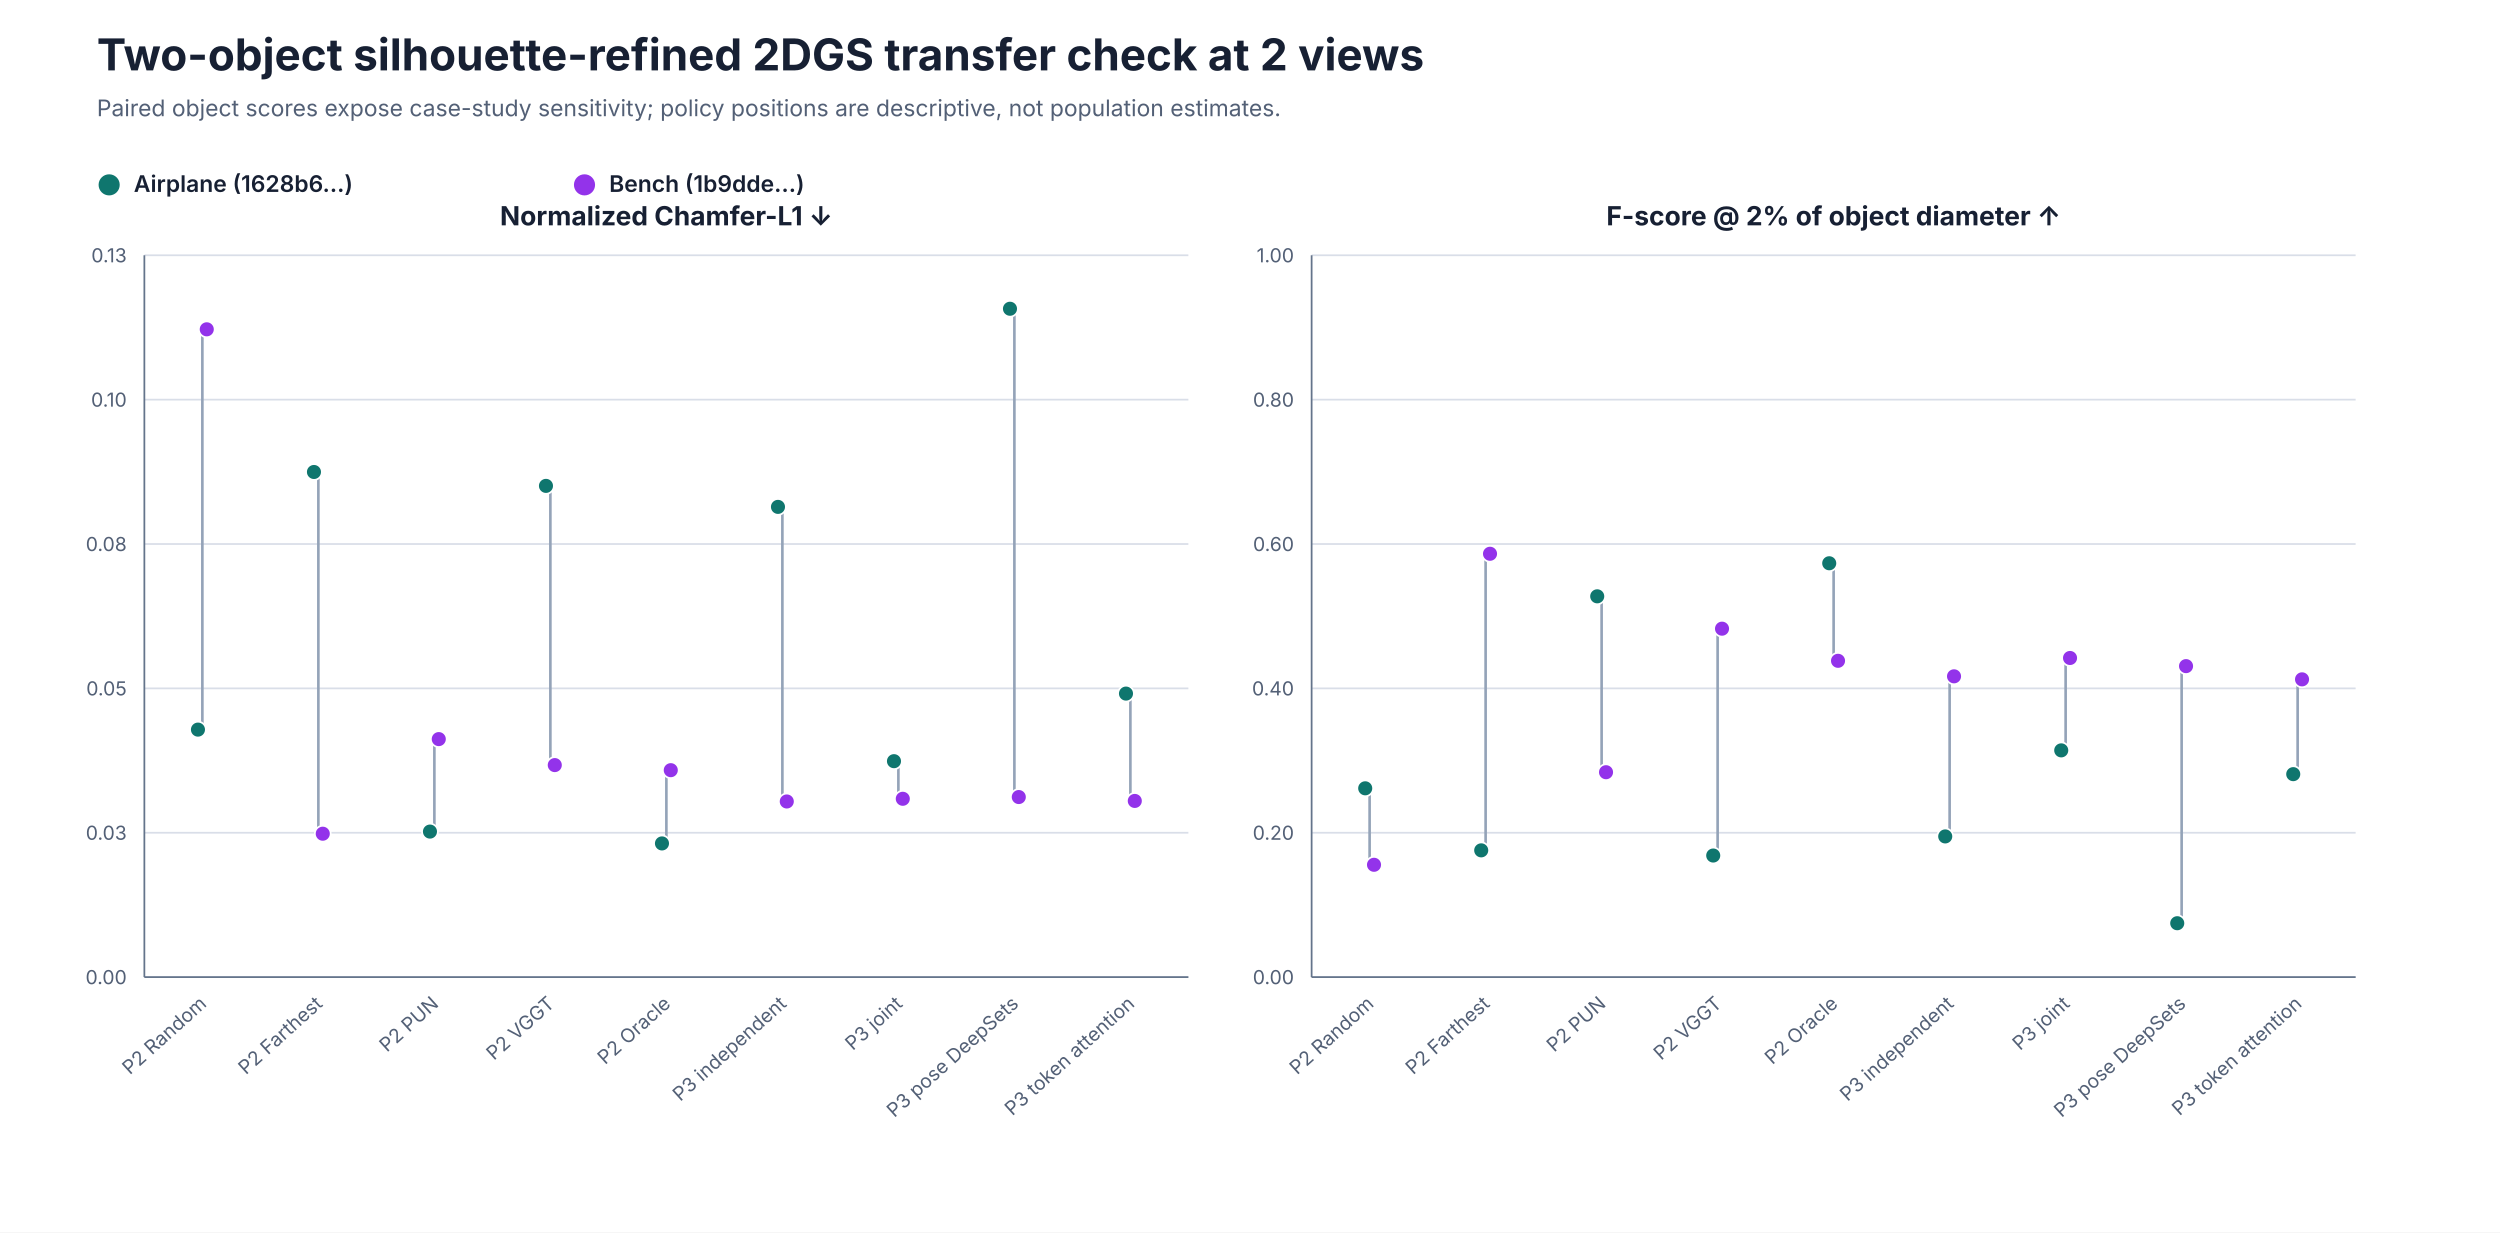
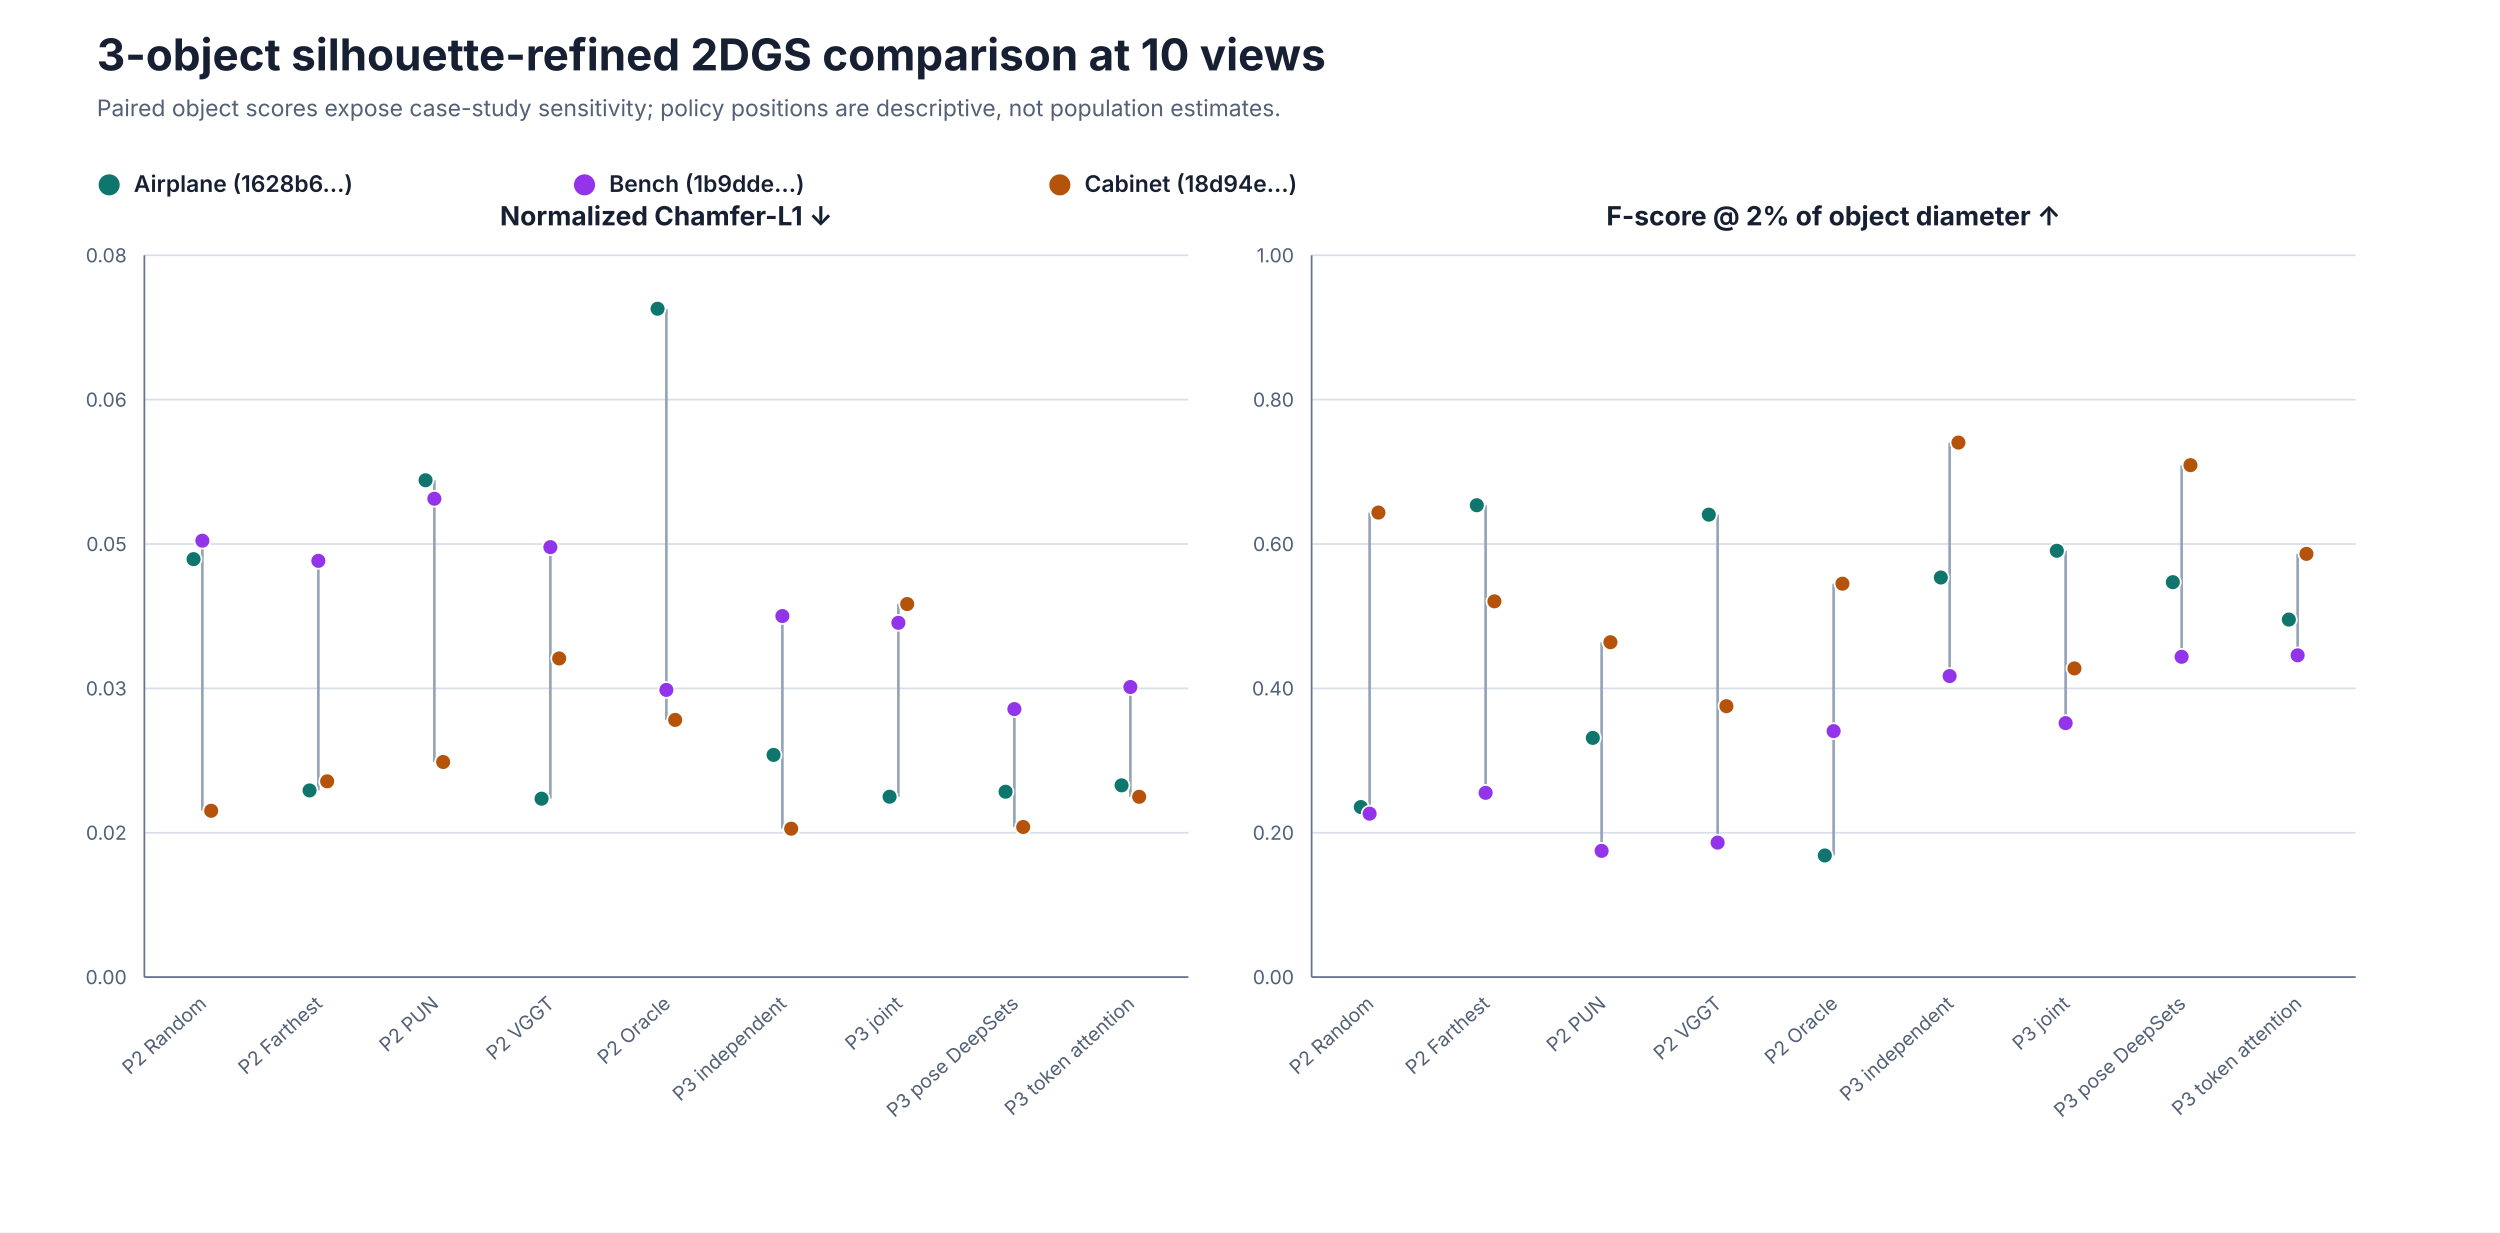
<svg xmlns="http://www.w3.org/2000/svg" width="1420" height="700" viewBox="0 0 1420 700">
  <style>
text{font-family:Inter,Arial,sans-serif;fill:#172033}
.title{font-size:25px;font-weight:700}.subtitle{font-size:13px;fill:#536076}
.axis{font-size:11px;fill:#536076}.legend{font-size:13px;font-weight:600}
.panel{font-size:15px;font-weight:700}.grid{stroke:#d9dee8;stroke-width:1}
</style>
  <rect width="100%" height="100%" fill="#ffffff" />
-   <text x="55" y="40" class="title">Two-object silhouette-refined 2DGS transfer check at 2 views</text>
+   <text x="55" y="40" class="title">3-object silhouette-refined 2DGS comparison at 10 views</text>
  <text x="55" y="66" class="subtitle">Paired object scores expose case-study sensitivity; policy positions are descriptive, not population estimates.</text>
  <circle cx="62" cy="105" r="6" fill="#0f766e" />
  <text x="76" y="109" class="legend">Airplane (1628b6…)</text>
  <circle cx="332" cy="105" r="6" fill="#9333ea" />
  <text x="346" y="109" class="legend">Bench (1b9dde…)</text>
+   <circle cx="602" cy="105" r="6" fill="#b45309" />
+   <text x="616" y="109" class="legend">Cabinet (18d94e…)</text>
  <text x="378.50" y="128.0" class="panel" text-anchor="middle">Normalized Chamfer-L1 ↓</text>
  <line x1="82.00" y1="555.00" x2="675.00" y2="555.00" class="grid" />
  <text x="72.00" y="559.00" class="axis" text-anchor="end">0.00</text>
  <line x1="82.00" y1="473.00" x2="675.00" y2="473.00" class="grid" />
-   <text x="72.00" y="477.00" class="axis" text-anchor="end">0.03</text>
+   <text x="72.00" y="477.00" class="axis" text-anchor="end">0.02</text>
  <line x1="82.00" y1="391.00" x2="675.00" y2="391.00" class="grid" />
-   <text x="72.00" y="395.00" class="axis" text-anchor="end">0.05</text>
+   <text x="72.00" y="395.00" class="axis" text-anchor="end">0.03</text>
  <line x1="82.00" y1="309.00" x2="675.00" y2="309.00" class="grid" />
-   <text x="72.00" y="313.00" class="axis" text-anchor="end">0.08</text>
+   <text x="72.00" y="313.00" class="axis" text-anchor="end">0.05</text>
  <line x1="82.00" y1="227.00" x2="675.00" y2="227.00" class="grid" />
-   <text x="72.00" y="231.00" class="axis" text-anchor="end">0.10</text>
+   <text x="72.00" y="231.00" class="axis" text-anchor="end">0.06</text>
  <line x1="82.00" y1="145.00" x2="675.00" y2="145.00" class="grid" />
-   <text x="72.00" y="149.00" class="axis" text-anchor="end">0.13</text>
-   <line x1="114.94" y1="187.05" x2="114.94" y2="414.42" stroke="#94a3b8" stroke-width="1.5" />
-   <circle cx="112.44" cy="414.42" r="4.5" fill="#0f766e" stroke="#ffffff" stroke-width="1" />
-   <circle cx="117.44" cy="187.05" r="4.5" fill="#9333ea" stroke="#ffffff" stroke-width="1" />
+   <text x="72.00" y="149.00" class="axis" text-anchor="end">0.08</text>
+   <line x1="114.94" y1="307.12" x2="114.94" y2="460.52" stroke="#94a3b8" stroke-width="1.5" />
+   <circle cx="109.94" cy="317.59" r="4.5" fill="#0f766e" stroke="#ffffff" stroke-width="1" />
+   <circle cx="114.94" cy="307.12" r="4.5" fill="#9333ea" stroke="#ffffff" stroke-width="1" />
+   <circle cx="119.94" cy="460.52" r="4.5" fill="#b45309" stroke="#ffffff" stroke-width="1" />
  <text x="117.94" y="571.00" class="axis" text-anchor="end" transform="rotate(-42 117.94 571.00)">P2 Random</text>
-   <line x1="180.83" y1="268.09" x2="180.83" y2="473.55" stroke="#94a3b8" stroke-width="1.5" />
-   <circle cx="178.33" cy="268.09" r="4.5" fill="#0f766e" stroke="#ffffff" stroke-width="1" />
-   <circle cx="183.33" cy="473.55" r="4.5" fill="#9333ea" stroke="#ffffff" stroke-width="1" />
+   <line x1="180.83" y1="318.56" x2="180.83" y2="448.98" stroke="#94a3b8" stroke-width="1.5" />
+   <circle cx="175.83" cy="448.98" r="4.5" fill="#0f766e" stroke="#ffffff" stroke-width="1" />
+   <circle cx="180.83" cy="318.56" r="4.5" fill="#9333ea" stroke="#ffffff" stroke-width="1" />
+   <circle cx="185.83" cy="443.80" r="4.5" fill="#b45309" stroke="#ffffff" stroke-width="1" />
  <text x="183.83" y="571.00" class="axis" text-anchor="end" transform="rotate(-42 183.83 571.00)">P2 Farthest</text>
-   <line x1="246.72" y1="419.81" x2="246.72" y2="472.34" stroke="#94a3b8" stroke-width="1.5" />
-   <circle cx="244.22" cy="472.34" r="4.5" fill="#0f766e" stroke="#ffffff" stroke-width="1" />
-   <circle cx="249.22" cy="419.81" r="4.5" fill="#9333ea" stroke="#ffffff" stroke-width="1" />
+   <line x1="246.72" y1="272.78" x2="246.72" y2="432.81" stroke="#94a3b8" stroke-width="1.5" />
+   <circle cx="241.72" cy="272.78" r="4.5" fill="#0f766e" stroke="#ffffff" stroke-width="1" />
+   <circle cx="246.72" cy="283.28" r="4.5" fill="#9333ea" stroke="#ffffff" stroke-width="1" />
+   <circle cx="251.72" cy="432.81" r="4.5" fill="#b45309" stroke="#ffffff" stroke-width="1" />
  <text x="249.72" y="571.00" class="axis" text-anchor="end" transform="rotate(-42 249.72 571.00)">P2 PUN</text>
-   <line x1="312.61" y1="275.98" x2="312.61" y2="434.57" stroke="#94a3b8" stroke-width="1.5" />
-   <circle cx="310.11" cy="275.98" r="4.5" fill="#0f766e" stroke="#ffffff" stroke-width="1" />
-   <circle cx="315.11" cy="434.57" r="4.5" fill="#9333ea" stroke="#ffffff" stroke-width="1" />
+   <line x1="312.61" y1="310.78" x2="312.61" y2="453.66" stroke="#94a3b8" stroke-width="1.5" />
+   <circle cx="307.61" cy="453.66" r="4.5" fill="#0f766e" stroke="#ffffff" stroke-width="1" />
+   <circle cx="312.61" cy="310.78" r="4.5" fill="#9333ea" stroke="#ffffff" stroke-width="1" />
+   <circle cx="317.61" cy="374.00" r="4.5" fill="#b45309" stroke="#ffffff" stroke-width="1" />
  <text x="315.61" y="571.00" class="axis" text-anchor="end" transform="rotate(-42 315.61 571.00)">P2 VGGT</text>
-   <line x1="378.50" y1="437.46" x2="378.50" y2="479.07" stroke="#94a3b8" stroke-width="1.5" />
-   <circle cx="376.00" cy="479.07" r="4.5" fill="#0f766e" stroke="#ffffff" stroke-width="1" />
-   <circle cx="381.00" cy="437.46" r="4.5" fill="#9333ea" stroke="#ffffff" stroke-width="1" />
+   <line x1="378.50" y1="175.37" x2="378.50" y2="408.91" stroke="#94a3b8" stroke-width="1.5" />
+   <circle cx="373.50" cy="175.37" r="4.5" fill="#0f766e" stroke="#ffffff" stroke-width="1" />
+   <circle cx="378.50" cy="391.87" r="4.5" fill="#9333ea" stroke="#ffffff" stroke-width="1" />
+   <circle cx="383.50" cy="408.91" r="4.5" fill="#b45309" stroke="#ffffff" stroke-width="1" />
  <text x="381.50" y="571.00" class="axis" text-anchor="end" transform="rotate(-42 381.50 571.00)">P2 Oracle</text>
-   <line x1="444.39" y1="287.91" x2="444.39" y2="455.24" stroke="#94a3b8" stroke-width="1.5" />
-   <circle cx="441.89" cy="287.91" r="4.5" fill="#0f766e" stroke="#ffffff" stroke-width="1" />
-   <circle cx="446.89" cy="455.24" r="4.5" fill="#9333ea" stroke="#ffffff" stroke-width="1" />
+   <line x1="444.39" y1="349.91" x2="444.39" y2="470.70" stroke="#94a3b8" stroke-width="1.5" />
+   <circle cx="439.39" cy="428.79" r="4.5" fill="#0f766e" stroke="#ffffff" stroke-width="1" />
+   <circle cx="444.39" cy="349.91" r="4.5" fill="#9333ea" stroke="#ffffff" stroke-width="1" />
+   <circle cx="449.39" cy="470.70" r="4.5" fill="#b45309" stroke="#ffffff" stroke-width="1" />
  <text x="447.39" y="571.00" class="axis" text-anchor="end" transform="rotate(-42 447.39 571.00)">P3 independent</text>
-   <line x1="510.28" y1="432.35" x2="510.28" y2="453.71" stroke="#94a3b8" stroke-width="1.5" />
-   <circle cx="507.78" cy="432.35" r="4.5" fill="#0f766e" stroke="#ffffff" stroke-width="1" />
-   <circle cx="512.78" cy="453.71" r="4.5" fill="#9333ea" stroke="#ffffff" stroke-width="1" />
+   <line x1="510.28" y1="343.09" x2="510.28" y2="452.54" stroke="#94a3b8" stroke-width="1.5" />
+   <circle cx="505.28" cy="452.54" r="4.5" fill="#0f766e" stroke="#ffffff" stroke-width="1" />
+   <circle cx="510.28" cy="353.76" r="4.5" fill="#9333ea" stroke="#ffffff" stroke-width="1" />
+   <circle cx="515.28" cy="343.09" r="4.5" fill="#b45309" stroke="#ffffff" stroke-width="1" />
  <text x="513.28" y="571.00" class="axis" text-anchor="end" transform="rotate(-42 513.28 571.00)">P3 joint</text>
-   <line x1="576.17" y1="175.37" x2="576.17" y2="452.72" stroke="#94a3b8" stroke-width="1.5" />
-   <circle cx="573.67" cy="175.37" r="4.5" fill="#0f766e" stroke="#ffffff" stroke-width="1" />
-   <circle cx="578.67" cy="452.72" r="4.5" fill="#9333ea" stroke="#ffffff" stroke-width="1" />
+   <line x1="576.17" y1="402.76" x2="576.17" y2="469.73" stroke="#94a3b8" stroke-width="1.5" />
+   <circle cx="571.17" cy="449.70" r="4.5" fill="#0f766e" stroke="#ffffff" stroke-width="1" />
+   <circle cx="576.17" cy="402.76" r="4.5" fill="#9333ea" stroke="#ffffff" stroke-width="1" />
+   <circle cx="581.17" cy="469.73" r="4.5" fill="#b45309" stroke="#ffffff" stroke-width="1" />
  <text x="579.17" y="571.00" class="axis" text-anchor="end" transform="rotate(-42 579.17 571.00)">P3 pose DeepSets</text>
-   <line x1="642.06" y1="393.96" x2="642.06" y2="454.93" stroke="#94a3b8" stroke-width="1.5" />
-   <circle cx="639.56" cy="393.96" r="4.5" fill="#0f766e" stroke="#ffffff" stroke-width="1" />
-   <circle cx="644.56" cy="454.93" r="4.5" fill="#9333ea" stroke="#ffffff" stroke-width="1" />
+   <line x1="642.06" y1="390.23" x2="642.06" y2="452.58" stroke="#94a3b8" stroke-width="1.5" />
+   <circle cx="637.06" cy="446.07" r="4.5" fill="#0f766e" stroke="#ffffff" stroke-width="1" />
+   <circle cx="642.06" cy="390.23" r="4.5" fill="#9333ea" stroke="#ffffff" stroke-width="1" />
+   <circle cx="647.06" cy="452.58" r="4.5" fill="#b45309" stroke="#ffffff" stroke-width="1" />
  <text x="645.06" y="571.00" class="axis" text-anchor="end" transform="rotate(-42 645.06 571.00)">P3 token attention</text>
  <line x1="82.00" y1="145.0" x2="82.00" y2="555.00" stroke="#64748b" />
  <line x1="82.00" y1="555.00" x2="675.00" y2="555.00" stroke="#64748b" />
  <text x="1041.50" y="128.0" class="panel" text-anchor="middle">F-score @ 2% of object diameter ↑</text>
  <line x1="745.00" y1="555.00" x2="1338.00" y2="555.00" class="grid" />
  <text x="735.00" y="559.00" class="axis" text-anchor="end">0.00</text>
  <line x1="745.00" y1="473.00" x2="1338.00" y2="473.00" class="grid" />
  <text x="735.00" y="477.00" class="axis" text-anchor="end">0.20</text>
  <line x1="745.00" y1="391.00" x2="1338.00" y2="391.00" class="grid" />
  <text x="735.00" y="395.00" class="axis" text-anchor="end">0.40</text>
  <line x1="745.00" y1="309.00" x2="1338.00" y2="309.00" class="grid" />
  <text x="735.00" y="313.00" class="axis" text-anchor="end">0.60</text>
  <line x1="745.00" y1="227.00" x2="1338.00" y2="227.00" class="grid" />
  <text x="735.00" y="231.00" class="axis" text-anchor="end">0.80</text>
  <line x1="745.00" y1="145.00" x2="1338.00" y2="145.00" class="grid" />
  <text x="735.00" y="149.00" class="axis" text-anchor="end">1.00</text>
-   <line x1="777.94" y1="447.76" x2="777.94" y2="491.20" stroke="#94a3b8" stroke-width="1.5" />
-   <circle cx="775.44" cy="447.76" r="4.5" fill="#0f766e" stroke="#ffffff" stroke-width="1" />
-   <circle cx="780.44" cy="491.20" r="4.5" fill="#9333ea" stroke="#ffffff" stroke-width="1" />
+   <line x1="777.94" y1="291.14" x2="777.94" y2="462.17" stroke="#94a3b8" stroke-width="1.5" />
+   <circle cx="772.94" cy="458.40" r="4.5" fill="#0f766e" stroke="#ffffff" stroke-width="1" />
+   <circle cx="777.94" cy="462.17" r="4.5" fill="#9333ea" stroke="#ffffff" stroke-width="1" />
+   <circle cx="782.94" cy="291.14" r="4.5" fill="#b45309" stroke="#ffffff" stroke-width="1" />
  <text x="780.94" y="571.00" class="axis" text-anchor="end" transform="rotate(-42 780.94 571.00)">P2 Random</text>
-   <line x1="843.83" y1="314.54" x2="843.83" y2="483.00" stroke="#94a3b8" stroke-width="1.5" />
-   <circle cx="841.33" cy="483.00" r="4.5" fill="#0f766e" stroke="#ffffff" stroke-width="1" />
-   <circle cx="846.33" cy="314.54" r="4.5" fill="#9333ea" stroke="#ffffff" stroke-width="1" />
+   <line x1="843.83" y1="286.97" x2="843.83" y2="450.33" stroke="#94a3b8" stroke-width="1.5" />
+   <circle cx="838.83" cy="286.97" r="4.5" fill="#0f766e" stroke="#ffffff" stroke-width="1" />
+   <circle cx="843.83" cy="450.33" r="4.5" fill="#9333ea" stroke="#ffffff" stroke-width="1" />
+   <circle cx="848.83" cy="341.56" r="4.5" fill="#b45309" stroke="#ffffff" stroke-width="1" />
  <text x="846.83" y="571.00" class="axis" text-anchor="end" transform="rotate(-42 846.83 571.00)">P2 Farthest</text>
-   <line x1="909.72" y1="338.71" x2="909.72" y2="438.62" stroke="#94a3b8" stroke-width="1.5" />
-   <circle cx="907.22" cy="338.71" r="4.5" fill="#0f766e" stroke="#ffffff" stroke-width="1" />
-   <circle cx="912.22" cy="438.62" r="4.5" fill="#9333ea" stroke="#ffffff" stroke-width="1" />
+   <line x1="909.72" y1="364.78" x2="909.72" y2="483.29" stroke="#94a3b8" stroke-width="1.5" />
+   <circle cx="904.72" cy="419.12" r="4.5" fill="#0f766e" stroke="#ffffff" stroke-width="1" />
+   <circle cx="909.72" cy="483.29" r="4.5" fill="#9333ea" stroke="#ffffff" stroke-width="1" />
+   <circle cx="914.72" cy="364.78" r="4.5" fill="#b45309" stroke="#ffffff" stroke-width="1" />
  <text x="912.72" y="571.00" class="axis" text-anchor="end" transform="rotate(-42 912.72 571.00)">P2 PUN</text>
-   <line x1="975.61" y1="357.09" x2="975.61" y2="485.94" stroke="#94a3b8" stroke-width="1.5" />
-   <circle cx="973.11" cy="485.94" r="4.5" fill="#0f766e" stroke="#ffffff" stroke-width="1" />
-   <circle cx="978.11" cy="357.09" r="4.5" fill="#9333ea" stroke="#ffffff" stroke-width="1" />
+   <line x1="975.61" y1="292.32" x2="975.61" y2="478.60" stroke="#94a3b8" stroke-width="1.5" />
+   <circle cx="970.61" cy="292.32" r="4.5" fill="#0f766e" stroke="#ffffff" stroke-width="1" />
+   <circle cx="975.61" cy="478.60" r="4.5" fill="#9333ea" stroke="#ffffff" stroke-width="1" />
+   <circle cx="980.61" cy="401.11" r="4.5" fill="#b45309" stroke="#ffffff" stroke-width="1" />
  <text x="978.61" y="571.00" class="axis" text-anchor="end" transform="rotate(-42 978.61 571.00)">P2 VGGT</text>
-   <line x1="1041.50" y1="319.93" x2="1041.50" y2="375.34" stroke="#94a3b8" stroke-width="1.5" />
-   <circle cx="1039.00" cy="319.93" r="4.5" fill="#0f766e" stroke="#ffffff" stroke-width="1" />
-   <circle cx="1044.00" cy="375.34" r="4.5" fill="#9333ea" stroke="#ffffff" stroke-width="1" />
+   <line x1="1041.50" y1="331.53" x2="1041.50" y2="485.91" stroke="#94a3b8" stroke-width="1.5" />
+   <circle cx="1036.50" cy="485.91" r="4.5" fill="#0f766e" stroke="#ffffff" stroke-width="1" />
+   <circle cx="1041.50" cy="415.28" r="4.5" fill="#9333ea" stroke="#ffffff" stroke-width="1" />
+   <circle cx="1046.50" cy="331.53" r="4.5" fill="#b45309" stroke="#ffffff" stroke-width="1" />
  <text x="1044.50" y="571.00" class="axis" text-anchor="end" transform="rotate(-42 1044.50 571.00)">P2 Oracle</text>
-   <line x1="1107.39" y1="384.15" x2="1107.39" y2="475.09" stroke="#94a3b8" stroke-width="1.5" />
-   <circle cx="1104.89" cy="475.09" r="4.5" fill="#0f766e" stroke="#ffffff" stroke-width="1" />
-   <circle cx="1109.89" cy="384.15" r="4.5" fill="#9333ea" stroke="#ffffff" stroke-width="1" />
+   <line x1="1107.39" y1="251.39" x2="1107.39" y2="383.99" stroke="#94a3b8" stroke-width="1.5" />
+   <circle cx="1102.39" cy="328.03" r="4.5" fill="#0f766e" stroke="#ffffff" stroke-width="1" />
+   <circle cx="1107.39" cy="383.99" r="4.5" fill="#9333ea" stroke="#ffffff" stroke-width="1" />
+   <circle cx="1112.39" cy="251.39" r="4.5" fill="#b45309" stroke="#ffffff" stroke-width="1" />
  <text x="1110.39" y="571.00" class="axis" text-anchor="end" transform="rotate(-42 1110.39 571.00)">P3 independent</text>
-   <line x1="1173.28" y1="373.73" x2="1173.28" y2="426.21" stroke="#94a3b8" stroke-width="1.5" />
-   <circle cx="1170.78" cy="426.21" r="4.5" fill="#0f766e" stroke="#ffffff" stroke-width="1" />
-   <circle cx="1175.78" cy="373.73" r="4.5" fill="#9333ea" stroke="#ffffff" stroke-width="1" />
+   <line x1="1173.28" y1="312.84" x2="1173.28" y2="410.73" stroke="#94a3b8" stroke-width="1.5" />
+   <circle cx="1168.28" cy="312.84" r="4.5" fill="#0f766e" stroke="#ffffff" stroke-width="1" />
+   <circle cx="1173.28" cy="410.73" r="4.5" fill="#9333ea" stroke="#ffffff" stroke-width="1" />
+   <circle cx="1178.28" cy="379.66" r="4.5" fill="#b45309" stroke="#ffffff" stroke-width="1" />
  <text x="1176.28" y="571.00" class="axis" text-anchor="end" transform="rotate(-42 1176.28 571.00)">P3 joint</text>
-   <line x1="1239.17" y1="378.36" x2="1239.17" y2="524.39" stroke="#94a3b8" stroke-width="1.5" />
-   <circle cx="1236.67" cy="524.39" r="4.5" fill="#0f766e" stroke="#ffffff" stroke-width="1" />
-   <circle cx="1241.67" cy="378.36" r="4.5" fill="#9333ea" stroke="#ffffff" stroke-width="1" />
+   <line x1="1239.17" y1="264.21" x2="1239.17" y2="373.06" stroke="#94a3b8" stroke-width="1.5" />
+   <circle cx="1234.17" cy="330.67" r="4.5" fill="#0f766e" stroke="#ffffff" stroke-width="1" />
+   <circle cx="1239.17" cy="373.06" r="4.5" fill="#9333ea" stroke="#ffffff" stroke-width="1" />
+   <circle cx="1244.17" cy="264.21" r="4.5" fill="#b45309" stroke="#ffffff" stroke-width="1" />
  <text x="1242.17" y="571.00" class="axis" text-anchor="end" transform="rotate(-42 1242.17 571.00)">P3 pose DeepSets</text>
-   <line x1="1305.06" y1="385.87" x2="1305.06" y2="439.72" stroke="#94a3b8" stroke-width="1.5" />
-   <circle cx="1302.56" cy="439.72" r="4.5" fill="#0f766e" stroke="#ffffff" stroke-width="1" />
-   <circle cx="1307.56" cy="385.87" r="4.5" fill="#9333ea" stroke="#ffffff" stroke-width="1" />
+   <line x1="1305.06" y1="314.59" x2="1305.06" y2="372.22" stroke="#94a3b8" stroke-width="1.5" />
+   <circle cx="1300.06" cy="351.92" r="4.5" fill="#0f766e" stroke="#ffffff" stroke-width="1" />
+   <circle cx="1305.06" cy="372.22" r="4.5" fill="#9333ea" stroke="#ffffff" stroke-width="1" />
+   <circle cx="1310.06" cy="314.59" r="4.5" fill="#b45309" stroke="#ffffff" stroke-width="1" />
  <text x="1308.06" y="571.00" class="axis" text-anchor="end" transform="rotate(-42 1308.06 571.00)">P3 token attention</text>
  <line x1="745.00" y1="145.0" x2="745.00" y2="555.00" stroke="#64748b" />
  <line x1="745.00" y1="555.00" x2="1338.00" y2="555.00" stroke="#64748b" />
</svg>
